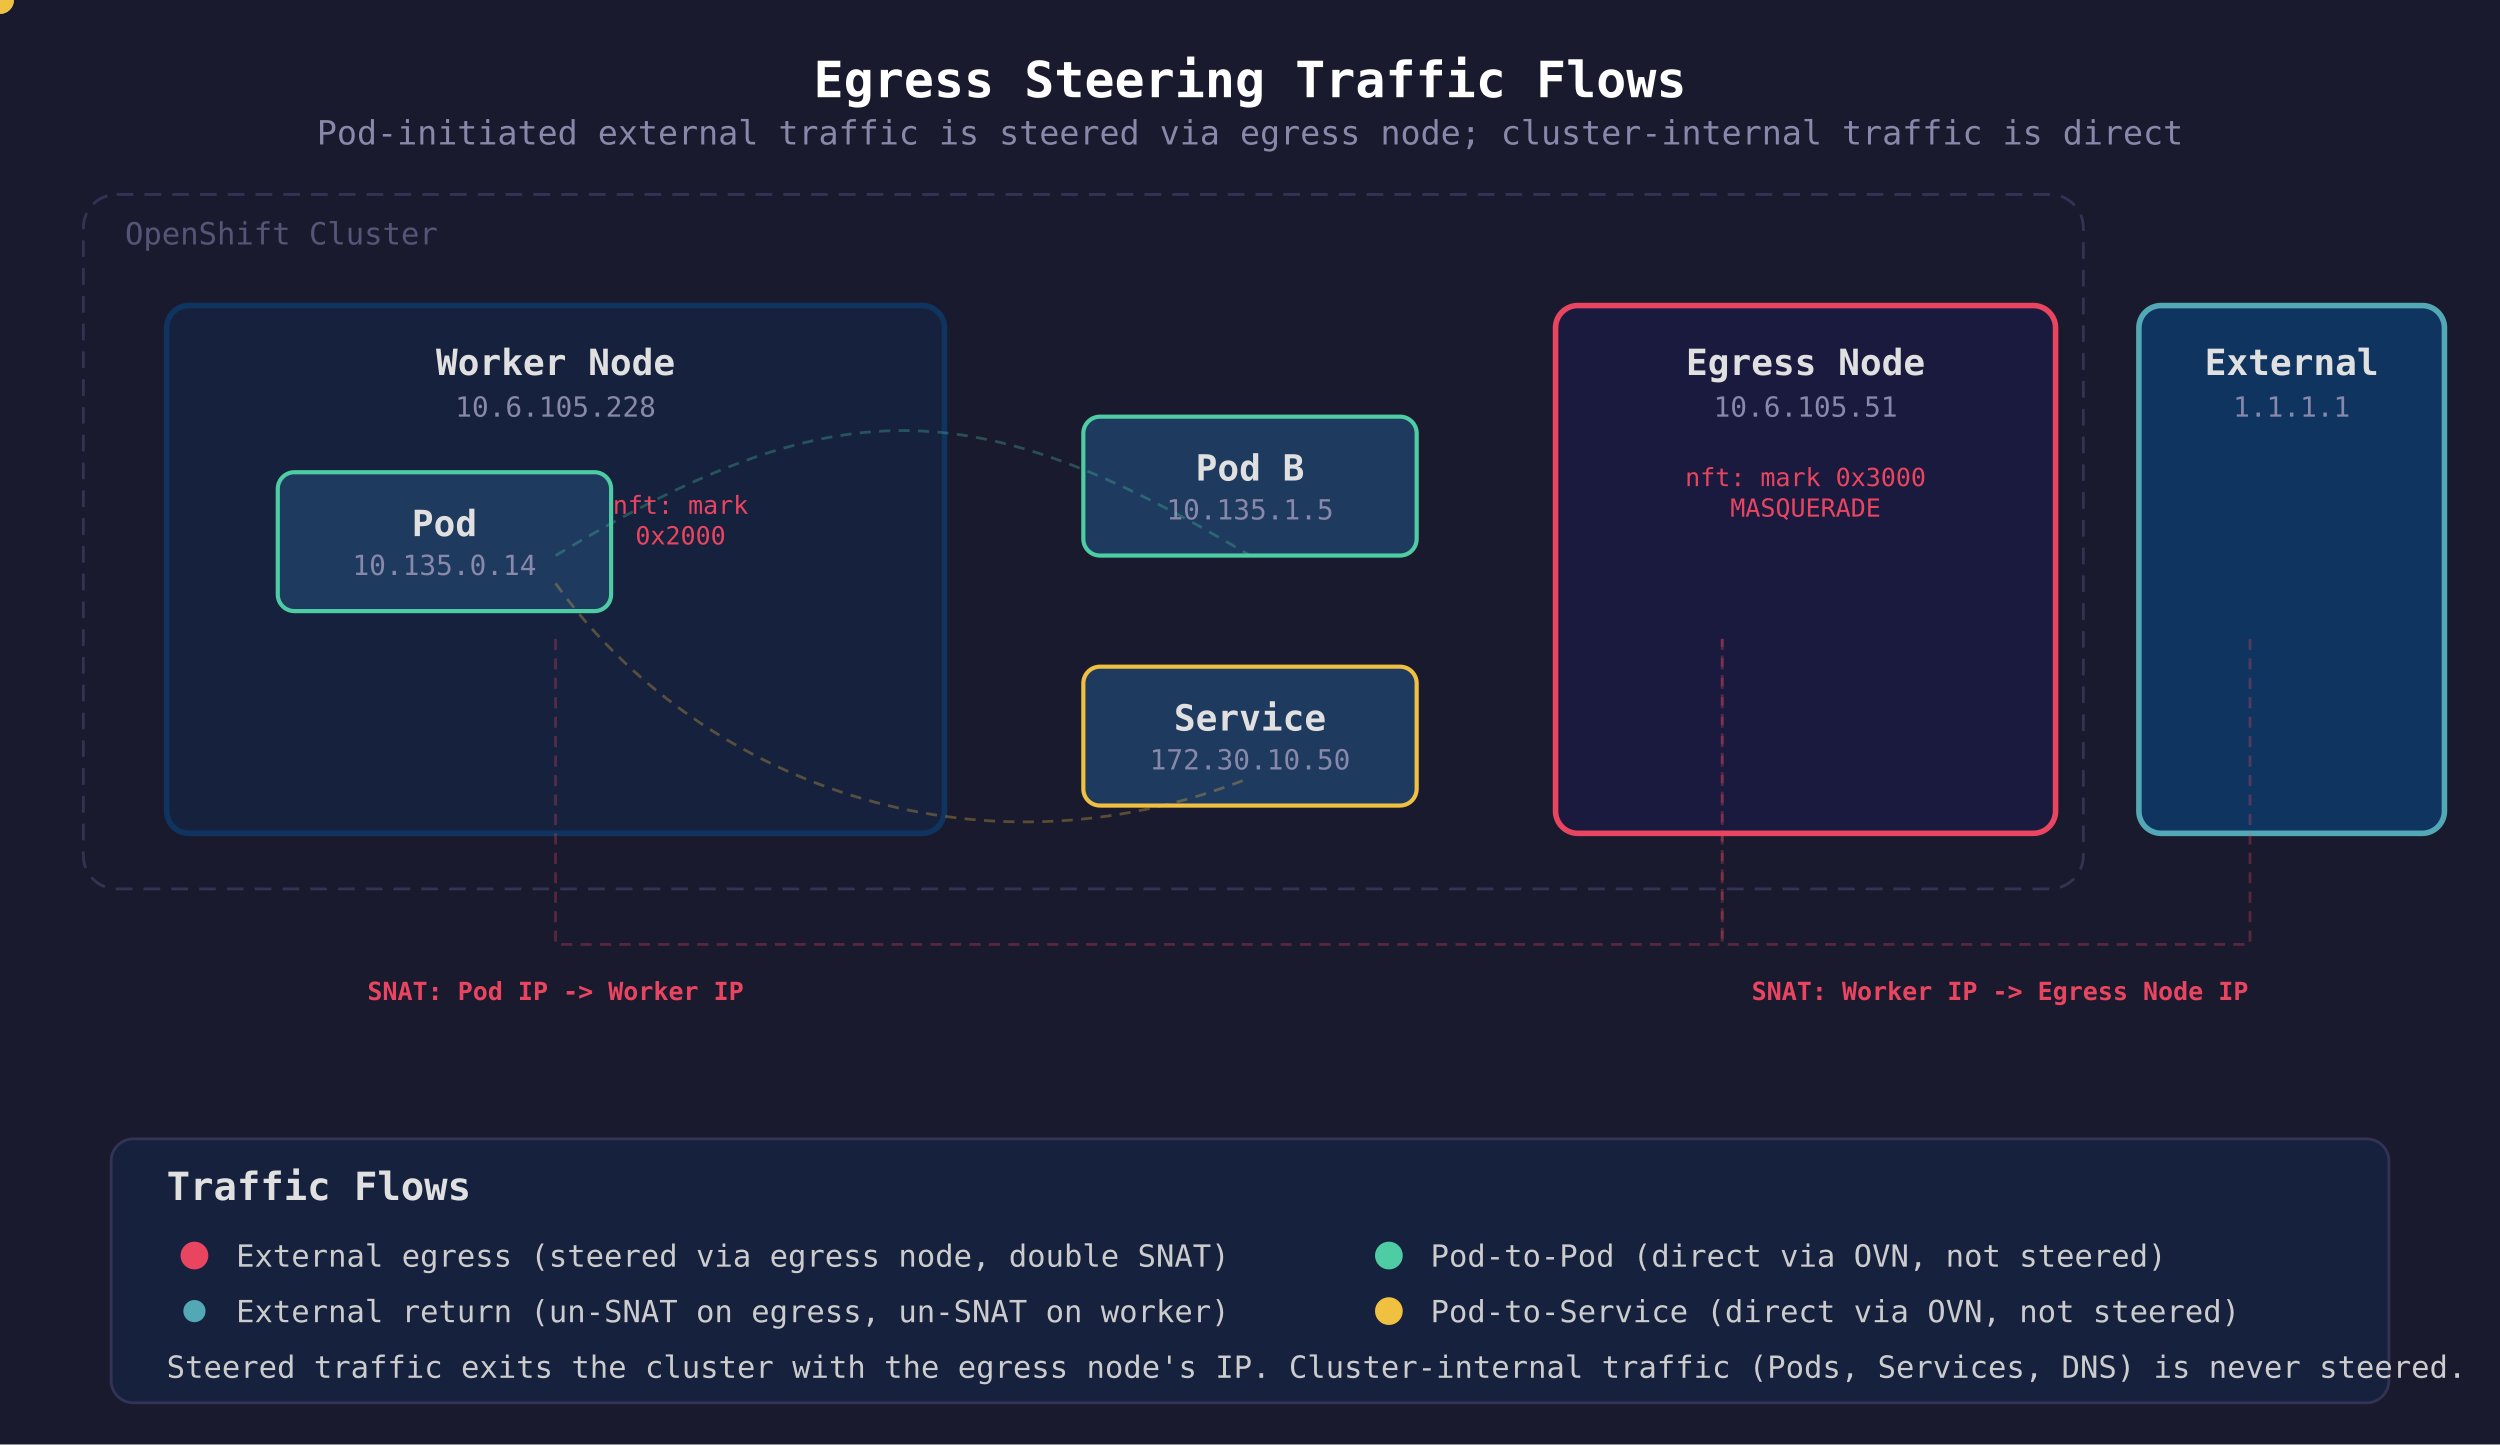
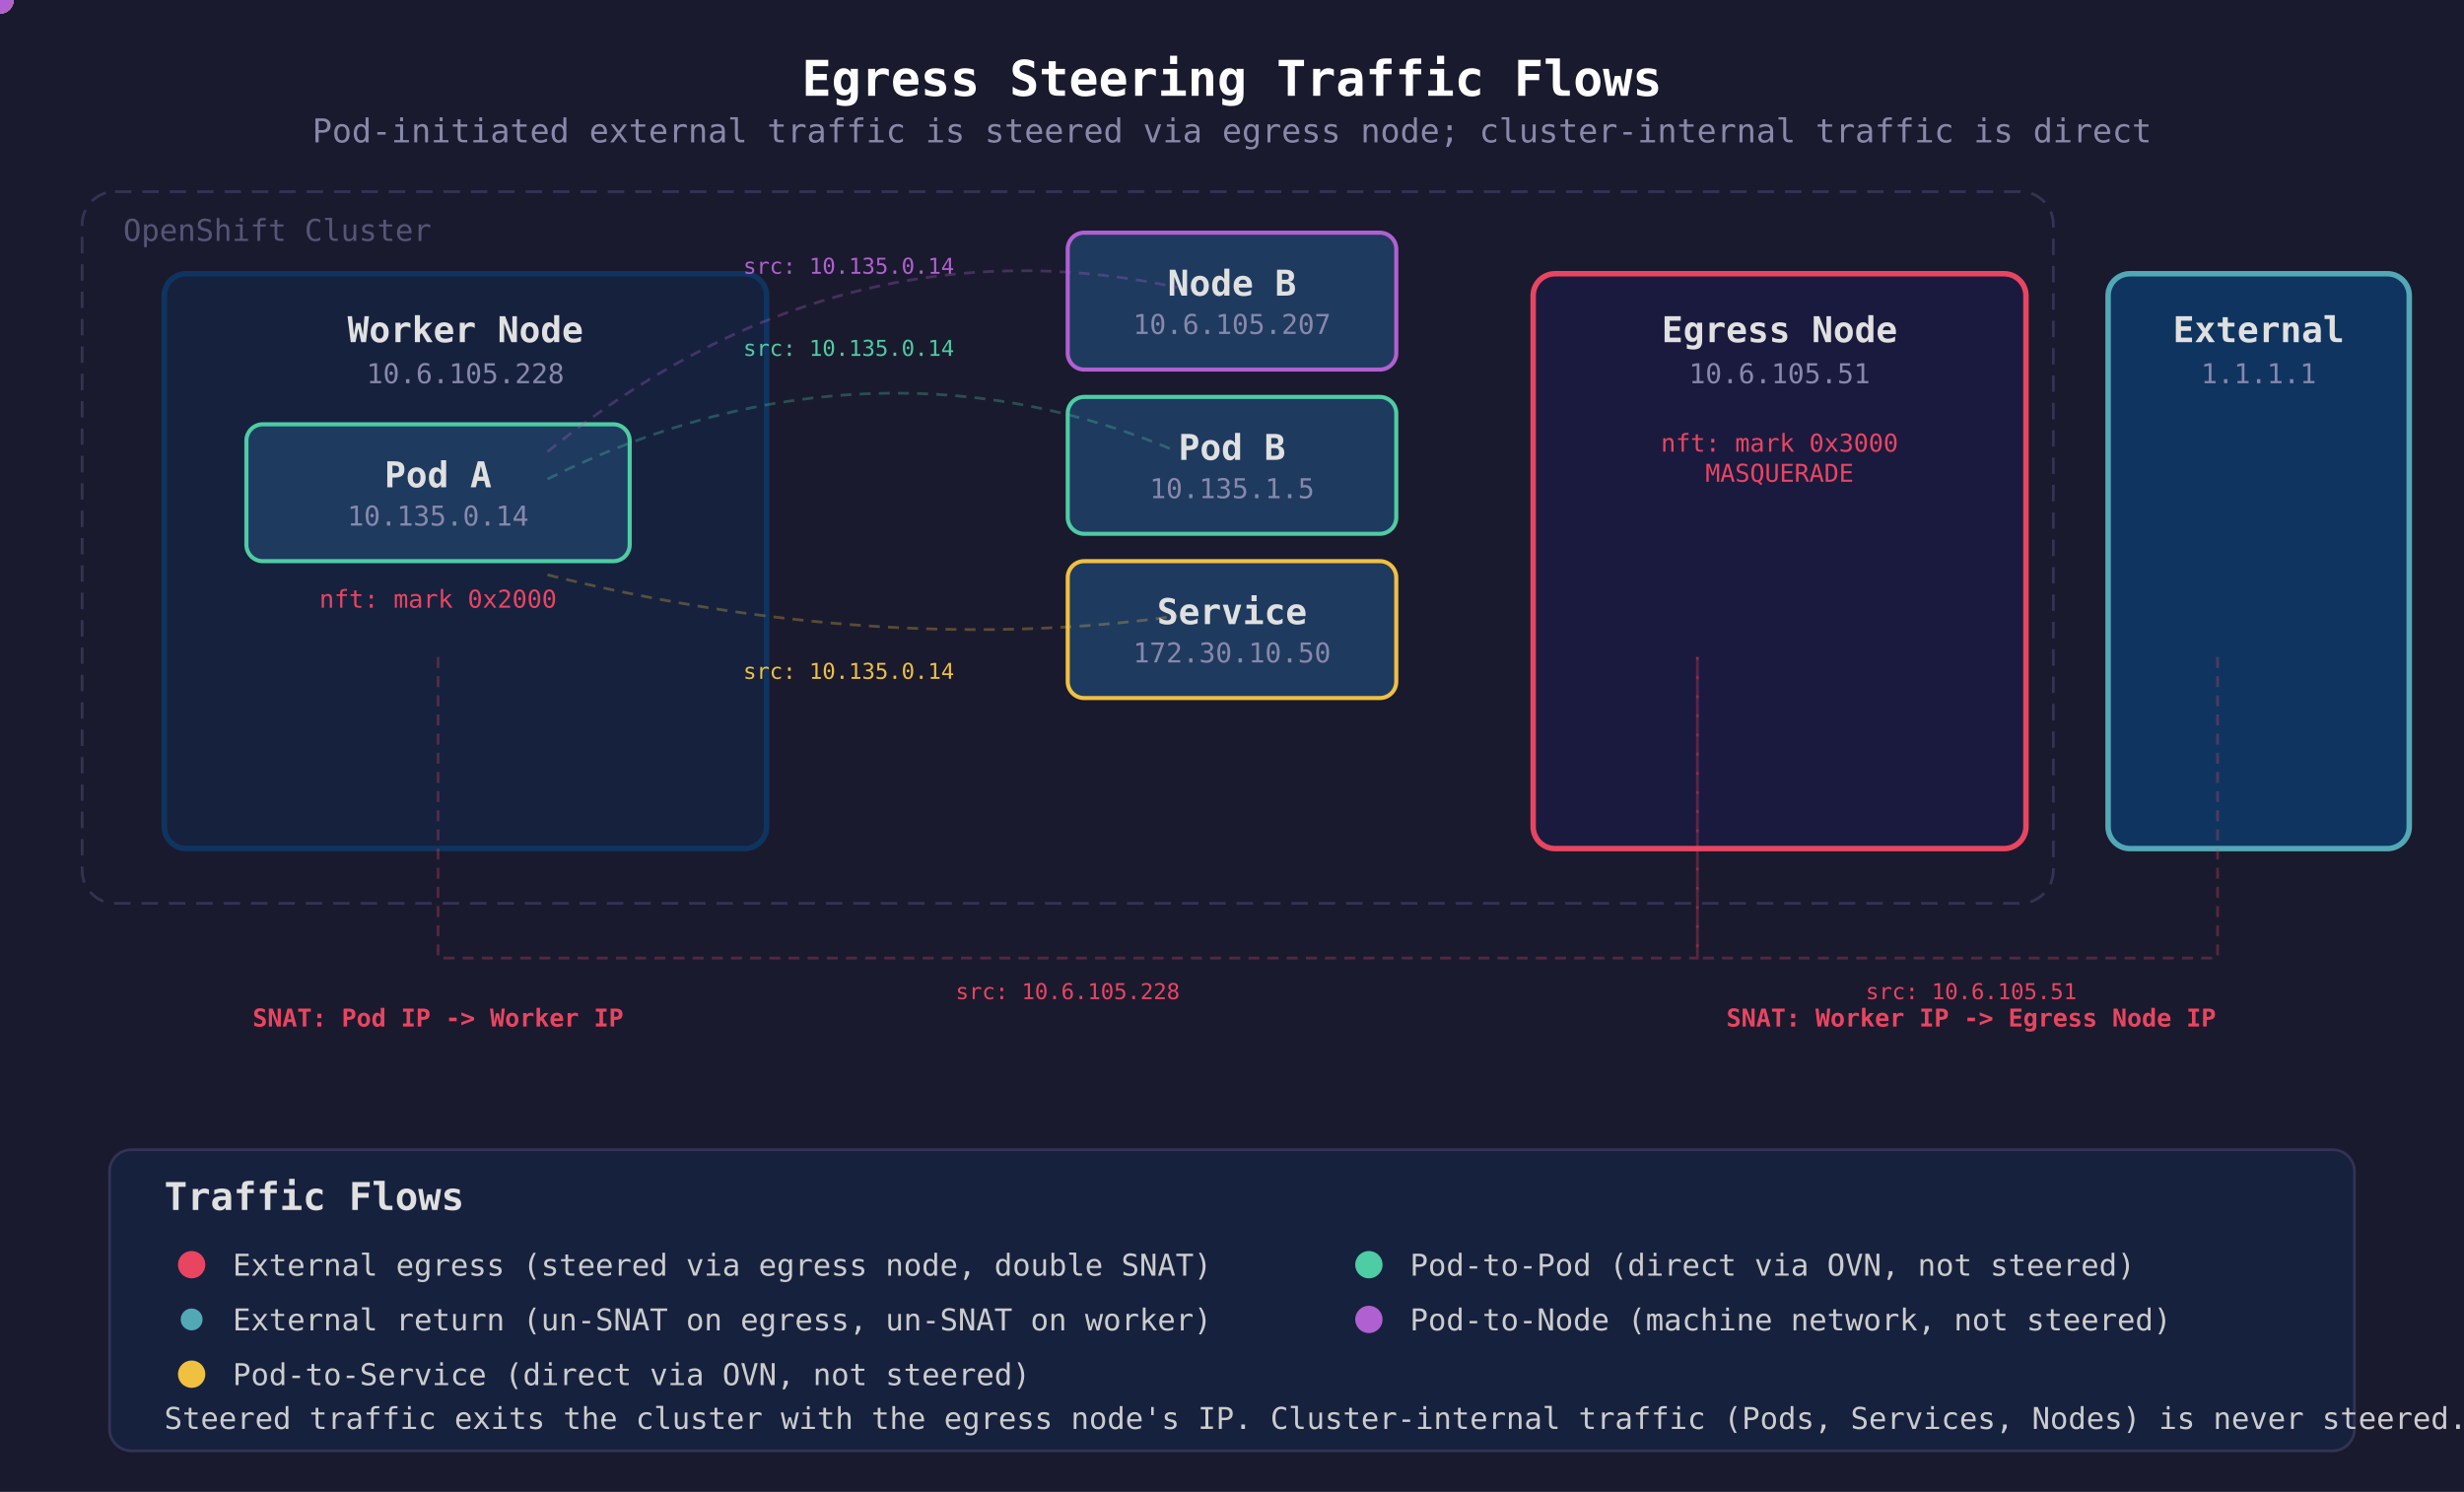
- <svg xmlns="http://www.w3.org/2000/svg" viewBox="0 0 900 520" font-family="monospace" font-size="12">
+ <svg xmlns="http://www.w3.org/2000/svg" viewBox="0 0 900 545" font-family="monospace" font-size="12">
  <style>
    /* Background */
    .bg { fill: #1a1a2e; }

    /* Boxes */
    .box { fill: #16213e; stroke: #0f3460; stroke-width: 2; rx: 8; }
    .box-egress { fill: #1a1a3e; stroke: #e94560; stroke-width: 2; rx: 8; }
    .box-external { fill: #0f3460; stroke: #53a8b6; stroke-width: 2; rx: 8; }
    .box-label { fill: #e0e0e0; font-size: 13px; font-weight: bold; text-anchor: middle; }
    .box-sublabel { fill: #8888aa; font-size: 10px; text-anchor: middle; }

    /* Legend */
    .legend-title { fill: #e0e0e0; font-size: 14px; font-weight: bold; }
    .legend-text { fill: #cccccc; font-size: 11px; }

    /* Title */
    .title { fill: #ffffff; font-size: 18px; font-weight: bold; text-anchor: middle; }
    .subtitle { fill: #8888aa; font-size: 12px; text-anchor: middle; }
+ 
+     /* Flow labels */
+     .flow-label { font-size: 8px; text-anchor: middle; }

    /* Egress flow: single packet travels the full round-trip sequentially.
       0-45%: outbound (Pod -&gt; Worker -&gt; Egress Node -&gt; External) red
       55-100%: return (External -&gt; Egress Node -&gt; Worker -&gt; Pod) teal
       Total cycle: 16s */
    @keyframes egress-roundtrip {
      0%   { offset-distance: 0%; opacity: 0; }
      2%   { opacity: 1; }
      43%  { opacity: 1; }
      45%  { offset-distance: 100%; opacity: 0; }
      100% { offset-distance: 100%; opacity: 0; }
    }
    @keyframes egress-return {
      0%   { offset-distance: 0%; opacity: 0; }
      55%  { offset-distance: 0%; opacity: 0; }
      57%  { opacity: 1; }
      98%  { opacity: 1; }
      100% { offset-distance: 100%; opacity: 0; }
    }

    @keyframes flow-direct {
      0%   { offset-distance: 0%; opacity: 0; }
      5%   { opacity: 1; }
      45%  { opacity: 1; }
      50%  { offset-distance: 100%; opacity: 0; }
      100% { offset-distance: 100%; opacity: 0; }
    }

    .packet-egress-out {
-       offset-path: path('M 200,230 L 200,340 L 620,340 L 620,230 L 620,340 L 810,340 L 810,230');
+       offset-path: path('M 160,240 L 160,350 L 620,350 L 620,240 L 620,350 L 810,350 L 810,240');
      animation: egress-roundtrip 16s ease-in-out infinite;
      fill: #e94560;
    }
    .packet-egress-ret {
-       offset-path: path('M 810,230 L 810,340 L 620,340 L 620,230 L 620,340 L 200,340 L 200,230');
+       offset-path: path('M 810,240 L 810,350 L 620,350 L 620,240 L 620,350 L 160,350 L 160,240');
      animation: egress-return 16s ease-in-out infinite;
      fill: #53a8b6;
    }
    .packet-pod {
-       offset-path: path('M 200,200 C 300,140 350,140 450,200');
+       offset-path: path('M 200,175 C 280,135 360,135 430,165');
      animation: flow-direct 8s ease-in-out infinite;
      fill: #4ecca3;
    }
    .packet-svc {
-       offset-path: path('M 200,210 C 250,280 350,320 450,280');
+       offset-path: path('M 200,210 C 280,230 360,235 430,225');
      animation: flow-direct 9s ease-in-out infinite;
      animation-delay: 2s;
      fill: #f0c040;
+     }
+     .packet-node {
+       offset-path: path('M 200,165 C 280,100 360,90 430,105');
+       animation: flow-direct 10s ease-in-out infinite;
+       animation-delay: 4s;
+       fill: #b060d0;
    }

    /* SNAT labels flash as the outbound packet passes each hop */
    @keyframes snat-flash1 {
      0%, 15%, 25%, 100% { opacity: 0; }
      17%, 23% { opacity: 1; }
    }
    @keyframes snat-flash2 {
      0%, 30%, 42%, 100% { opacity: 0; }
      33%, 40% { opacity: 1; }
    }
    .snat-label {
      fill: #e94560;
      font-size: 9px;
      font-weight: bold;
      text-anchor: middle;
      animation: snat-flash1 16s ease-in-out infinite;
    }
    .snat-label2 {
      fill: #e94560;
      font-size: 9px;
      font-weight: bold;
      text-anchor: middle;
      animation: snat-flash2 16s ease-in-out infinite;
    }
  </style>
-   <rect class="bg" width="900" height="520" />
+   <rect class="bg" width="900" height="545" />
  <text class="title" x="450" y="35">Egress Steering Traffic Flows</text>
  <text class="subtitle" x="450" y="52">Pod-initiated external traffic is steered via egress node; cluster-internal traffic is direct</text>
-   <rect x="30" y="70" width="720" height="250" rx="12" fill="none" stroke="#333355" stroke-width="1" stroke-dasharray="6,4" />
+   <rect x="30" y="70" width="720" height="260" rx="12" fill="none" stroke="#333355" stroke-width="1" stroke-dasharray="6,4" />
  <text x="45" y="88" fill="#555577" font-size="11">OpenShift Cluster</text>
-   <rect class="box" x="60" y="110" width="280" height="190" />
-   <text class="box-label" x="200" y="135">Worker Node</text>
-   <text class="box-sublabel" x="200" y="150">10.6.105.228</text>
-   <rect x="100" y="170" width="120" height="50" rx="6" fill="#1e3a5f" stroke="#4ecca3" stroke-width="1.5" />
-   <text class="box-label" x="160" y="193" font-size="11">Pod</text>
-   <text class="box-sublabel" x="160" y="207">10.135.0.14</text>
-   <text x="245" y="185" fill="#e94560" font-size="9" text-anchor="middle">nft: mark</text>
-   <text x="245" y="196" fill="#e94560" font-size="9" text-anchor="middle">0x2000</text>
-   <rect x="390" y="150" width="120" height="50" rx="6" fill="#1e3a5f" stroke="#4ecca3" stroke-width="1.5" />
-   <text class="box-label" x="450" y="173" font-size="11">Pod B</text>
-   <text class="box-sublabel" x="450" y="187">10.135.1.5</text>
-   <rect x="390" y="240" width="120" height="50" rx="6" fill="#1e3a5f" stroke="#f0c040" stroke-width="1.5" />
-   <text class="box-label" x="450" y="263" font-size="11">Service</text>
-   <text class="box-sublabel" x="450" y="277">172.30.10.50</text>
-   <rect class="box-egress" x="560" y="110" width="180" height="190" />
-   <text class="box-label" x="650" y="135">Egress Node</text>
-   <text class="box-sublabel" x="650" y="150">10.6.105.51</text>
-   <text x="650" y="175" fill="#e94560" font-size="9" text-anchor="middle">nft: mark 0x3000</text>
-   <text x="650" y="186" fill="#e94560" font-size="9" text-anchor="middle">MASQUERADE</text>
-   <rect class="box-external" x="770" y="110" width="110" height="190" />
-   <text class="box-label" x="825" y="135">External</text>
-   <text class="box-sublabel" x="825" y="150">1.1.1.1</text>
-   <path d="M 200,230 L 200,340 L 620,340 L 620,230" fill="none" stroke="#e94560" stroke-width="1" stroke-dasharray="4,3" opacity="0.3" />
-   <path d="M 620,230 L 620,340 L 810,340 L 810,230" fill="none" stroke="#e94560" stroke-width="1" stroke-dasharray="4,3" opacity="0.3" />
-   <path d="M 200,200 C 300,140 350,140 450,200" fill="none" stroke="#4ecca3" stroke-width="1" stroke-dasharray="4,3" opacity="0.3" />
-   <path d="M 200,210 C 250,280 350,320 450,280" fill="none" stroke="#f0c040" stroke-width="1" stroke-dasharray="4,3" opacity="0.3" />
+   <rect class="box" x="60" y="100" width="220" height="210" />
+   <text class="box-label" x="170" y="125">Worker Node</text>
+   <text class="box-sublabel" x="170" y="140">10.6.105.228</text>
+   <rect x="90" y="155" width="140" height="50" rx="6" fill="#1e3a5f" stroke="#4ecca3" stroke-width="1.5" />
+   <text class="box-label" x="160" y="178" font-size="11">Pod A</text>
+   <text class="box-sublabel" x="160" y="192">10.135.0.14</text>
+   <text x="160" y="222" fill="#e94560" font-size="9" text-anchor="middle">nft: mark 0x2000</text>
+   <rect x="390" y="85" width="120" height="50" rx="6" fill="#1e3a5f" stroke="#b060d0" stroke-width="1.5" />
+   <text class="box-label" x="450" y="108" font-size="11">Node B</text>
+   <text class="box-sublabel" x="450" y="122">10.6.105.207</text>
+   <rect x="390" y="145" width="120" height="50" rx="6" fill="#1e3a5f" stroke="#4ecca3" stroke-width="1.5" />
+   <text class="box-label" x="450" y="168" font-size="11">Pod B</text>
+   <text class="box-sublabel" x="450" y="182">10.135.1.5</text>
+   <rect x="390" y="205" width="120" height="50" rx="6" fill="#1e3a5f" stroke="#f0c040" stroke-width="1.5" />
+   <text class="box-label" x="450" y="228" font-size="11">Service</text>
+   <text class="box-sublabel" x="450" y="242">172.30.10.50</text>
+   <rect class="box-egress" x="560" y="100" width="180" height="210" />
+   <text class="box-label" x="650" y="125">Egress Node</text>
+   <text class="box-sublabel" x="650" y="140">10.6.105.51</text>
+   <text x="650" y="165" fill="#e94560" font-size="9" text-anchor="middle">nft: mark 0x3000</text>
+   <text x="650" y="176" fill="#e94560" font-size="9" text-anchor="middle">MASQUERADE</text>
+   <rect class="box-external" x="770" y="100" width="110" height="210" />
+   <text class="box-label" x="825" y="125">External</text>
+   <text class="box-sublabel" x="825" y="140">1.1.1.1</text>
+   <path d="M 160,240 L 160,350 L 620,350 L 620,240" fill="none" stroke="#e94560" stroke-width="1" stroke-dasharray="4,3" opacity="0.3" />
+   <path d="M 620,240 L 620,350 L 810,350 L 810,240" fill="none" stroke="#e94560" stroke-width="1" stroke-dasharray="4,3" opacity="0.3" />
+   <path d="M 200,175 C 280,135 360,135 430,165" fill="none" stroke="#4ecca3" stroke-width="1" stroke-dasharray="4,3" opacity="0.3" />
+   <path d="M 200,210 C 280,230 360,235 430,225" fill="none" stroke="#f0c040" stroke-width="1" stroke-dasharray="4,3" opacity="0.3" />
+   <path d="M 200,165 C 280,100 360,90 430,105" fill="none" stroke="#b060d0" stroke-width="1" stroke-dasharray="4,3" opacity="0.3" />
+   <text class="flow-label" x="310" y="100" fill="#b060d0">src: 10.135.0.14</text>
+   <text class="flow-label" x="310" y="130" fill="#4ecca3">src: 10.135.0.14</text>
+   <text class="flow-label" x="310" y="248" fill="#f0c040">src: 10.135.0.14</text>
+   <text class="flow-label" x="390" y="365" fill="#e94560">src: 10.6.105.228</text>
+   <text class="flow-label" x="720" y="365" fill="#e94560">src: 10.6.105.51</text>
  <circle class="packet-egress-out" r="5" />
  <circle class="packet-egress-ret" r="4" />
  <circle class="packet-pod" r="5" />
  <circle class="packet-svc" r="5" />
-   <text class="snat-label" x="200" y="360">SNAT: Pod IP -&gt; Worker IP</text>
-   <text class="snat-label2" x="720" y="360">SNAT: Worker IP -&gt; Egress Node IP</text>
-   <rect x="40" y="410" width="820" height="95" rx="8" fill="#16213e" stroke="#333355" stroke-width="1" />
-   <text class="legend-title" x="60" y="432">Traffic Flows</text>
-   <circle cx="70" cy="452" r="5" fill="#e94560" />
-   <text class="legend-text" x="85" y="456">External egress (steered via egress node, double SNAT)</text>
-   <circle cx="70" cy="472" r="4" fill="#53a8b6" />
-   <text class="legend-text" x="85" y="476">External return (un-SNAT on egress, un-SNAT on worker)</text>
-   <circle cx="500" cy="452" r="5" fill="#4ecca3" />
-   <text class="legend-text" x="515" y="456">Pod-to-Pod (direct via OVN, not steered)</text>
-   <circle cx="500" cy="472" r="5" fill="#f0c040" />
-   <text class="legend-text" x="515" y="476">Pod-to-Service (direct via OVN, not steered)</text>
-   <text class="legend-text" x="60" y="496" fill="#8888aa">Steered traffic exits the cluster with the egress node's IP. Cluster-internal traffic (Pods, Services, DNS) is never steered.</text>
+   <circle class="packet-node" r="5" />
+   <text class="snat-label" x="160" y="375">SNAT: Pod IP -&gt; Worker IP</text>
+   <text class="snat-label2" x="720" y="375">SNAT: Worker IP -&gt; Egress Node IP</text>
+   <rect x="40" y="420" width="820" height="110" rx="8" fill="#16213e" stroke="#333355" stroke-width="1" />
+   <text class="legend-title" x="60" y="442">Traffic Flows</text>
+   <circle cx="70" cy="462" r="5" fill="#e94560" />
+   <text class="legend-text" x="85" y="466">External egress (steered via egress node, double SNAT)</text>
+   <circle cx="70" cy="482" r="4" fill="#53a8b6" />
+   <text class="legend-text" x="85" y="486">External return (un-SNAT on egress, un-SNAT on worker)</text>
+   <circle cx="500" cy="462" r="5" fill="#4ecca3" />
+   <text class="legend-text" x="515" y="466">Pod-to-Pod (direct via OVN, not steered)</text>
+   <circle cx="500" cy="482" r="5" fill="#b060d0" />
+   <text class="legend-text" x="515" y="486">Pod-to-Node (machine network, not steered)</text>
+   <circle cx="70" cy="502" r="5" fill="#f0c040" />
+   <text class="legend-text" x="85" y="506">Pod-to-Service (direct via OVN, not steered)</text>
+   <text class="legend-text" x="60" y="522" fill="#8888aa">Steered traffic exits the cluster with the egress node's IP. Cluster-internal traffic (Pods, Services, Nodes) is never steered.</text>
</svg>
